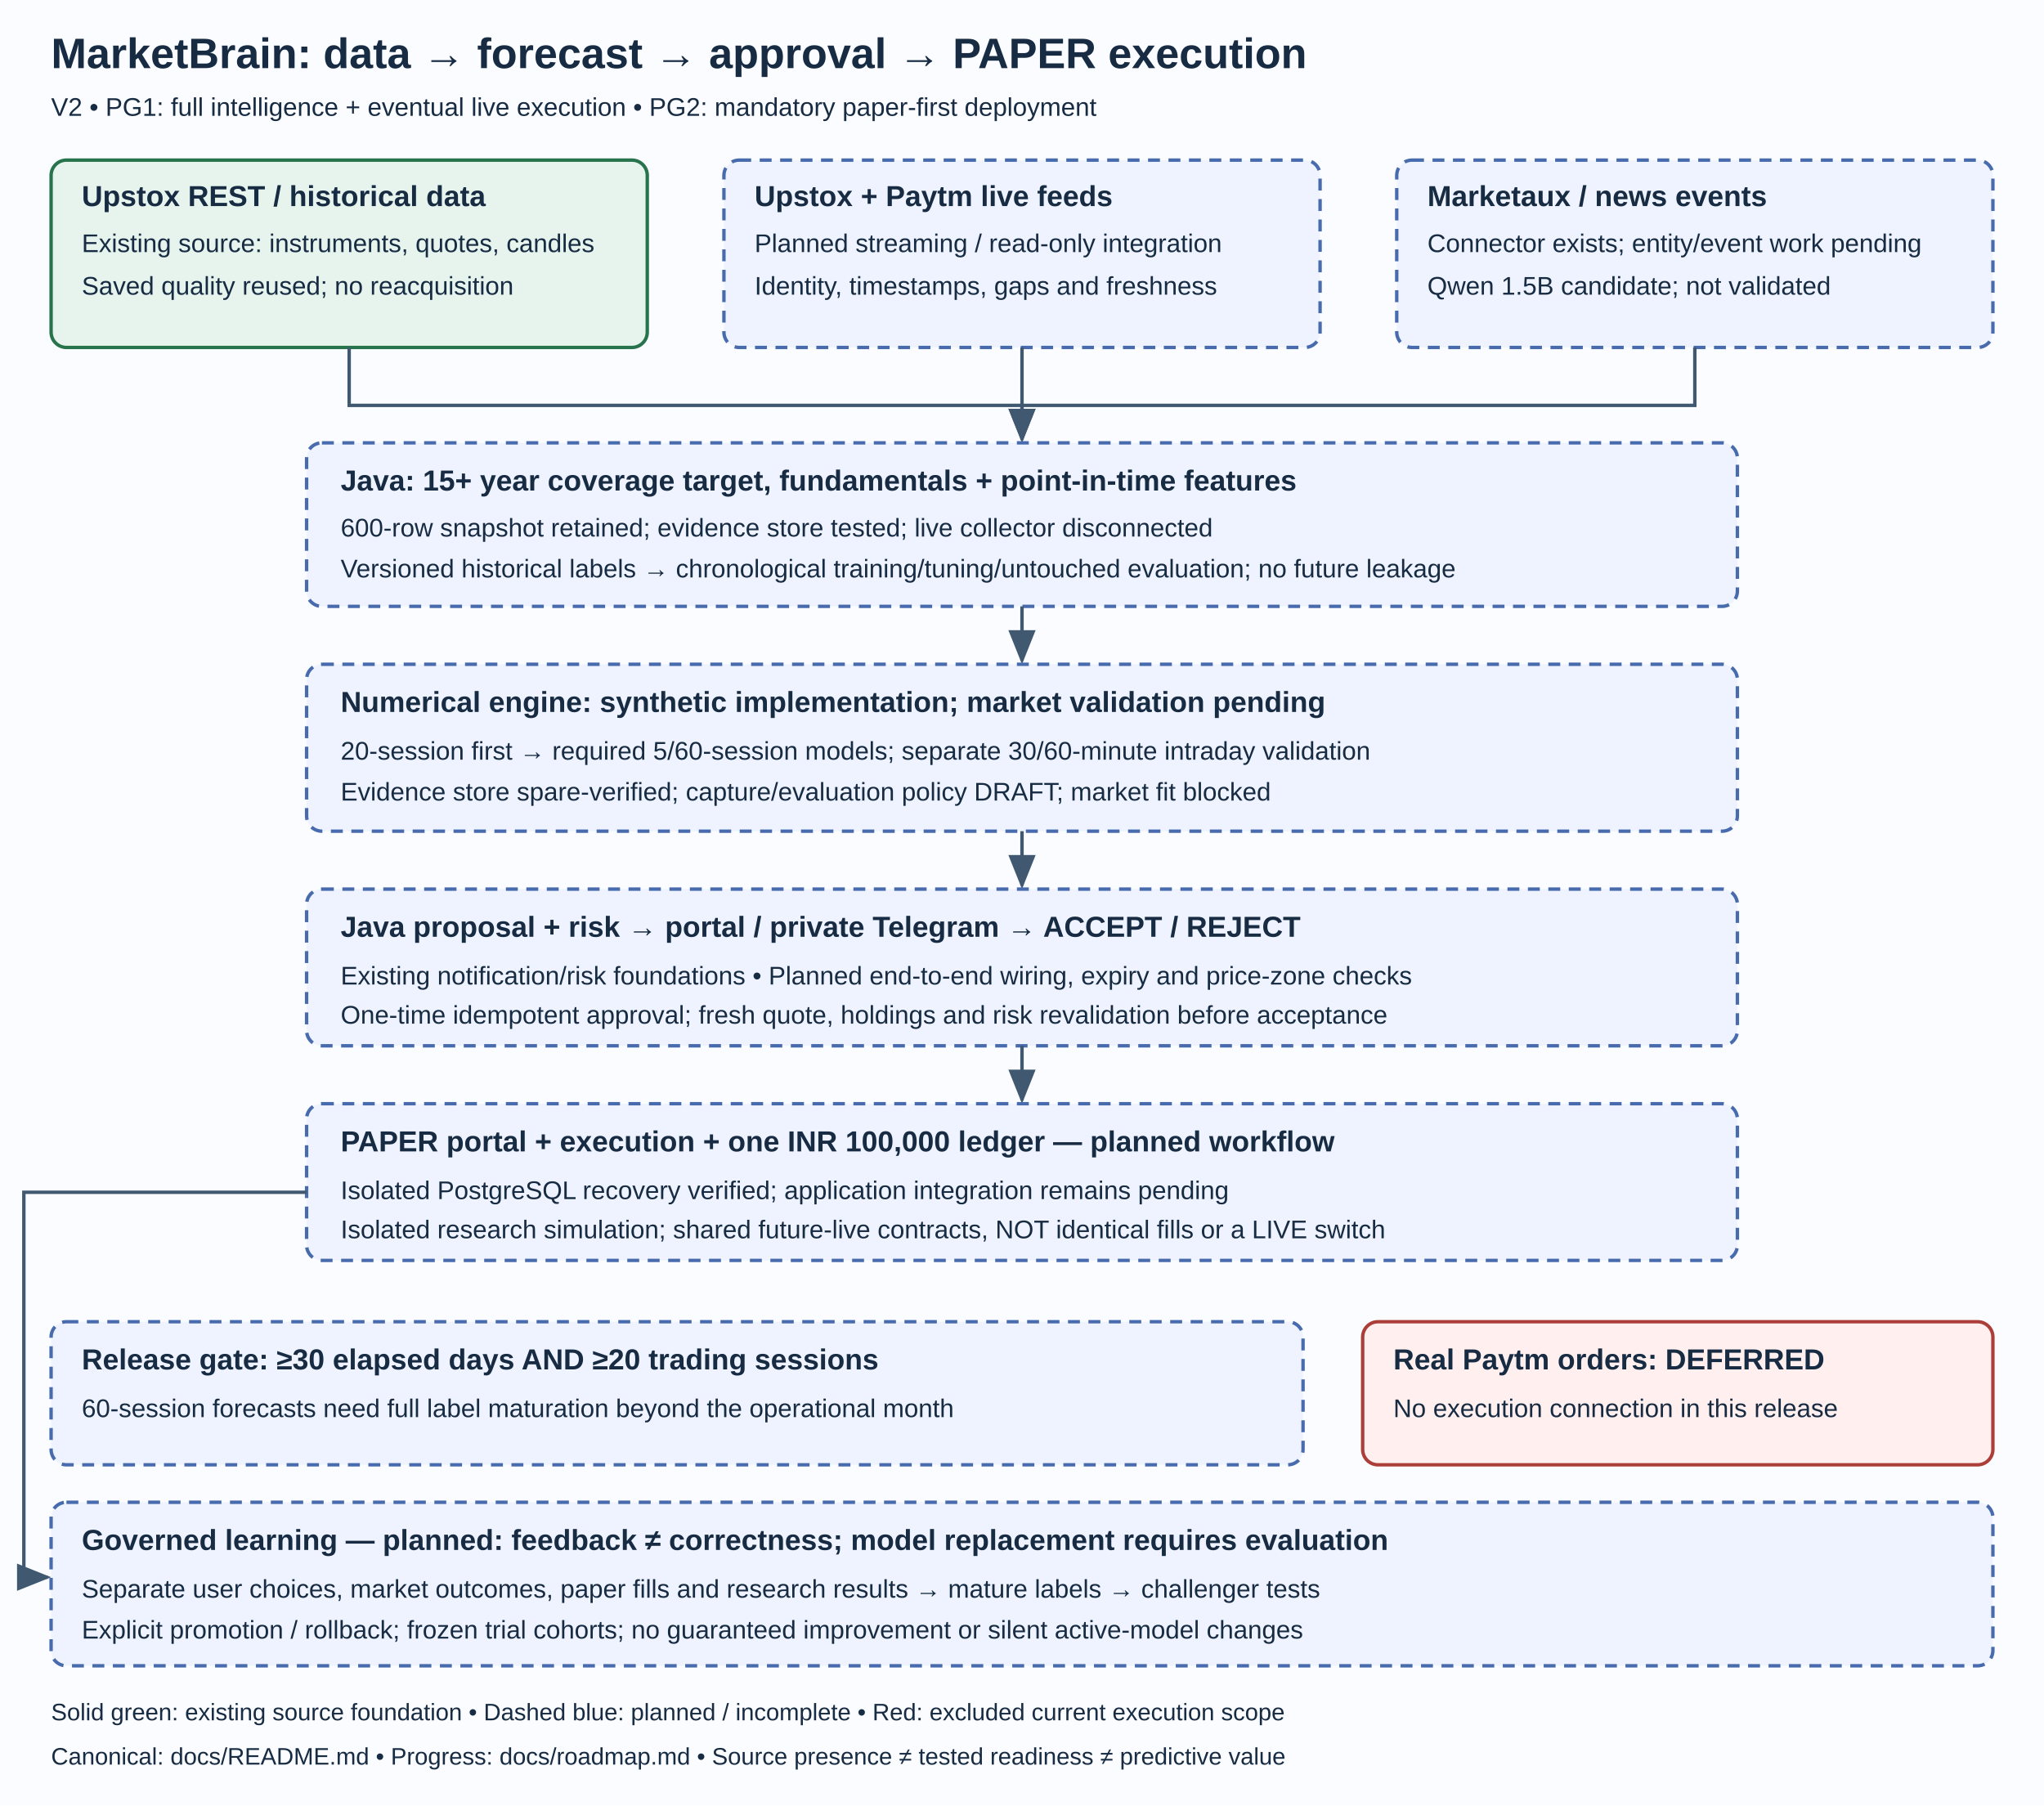
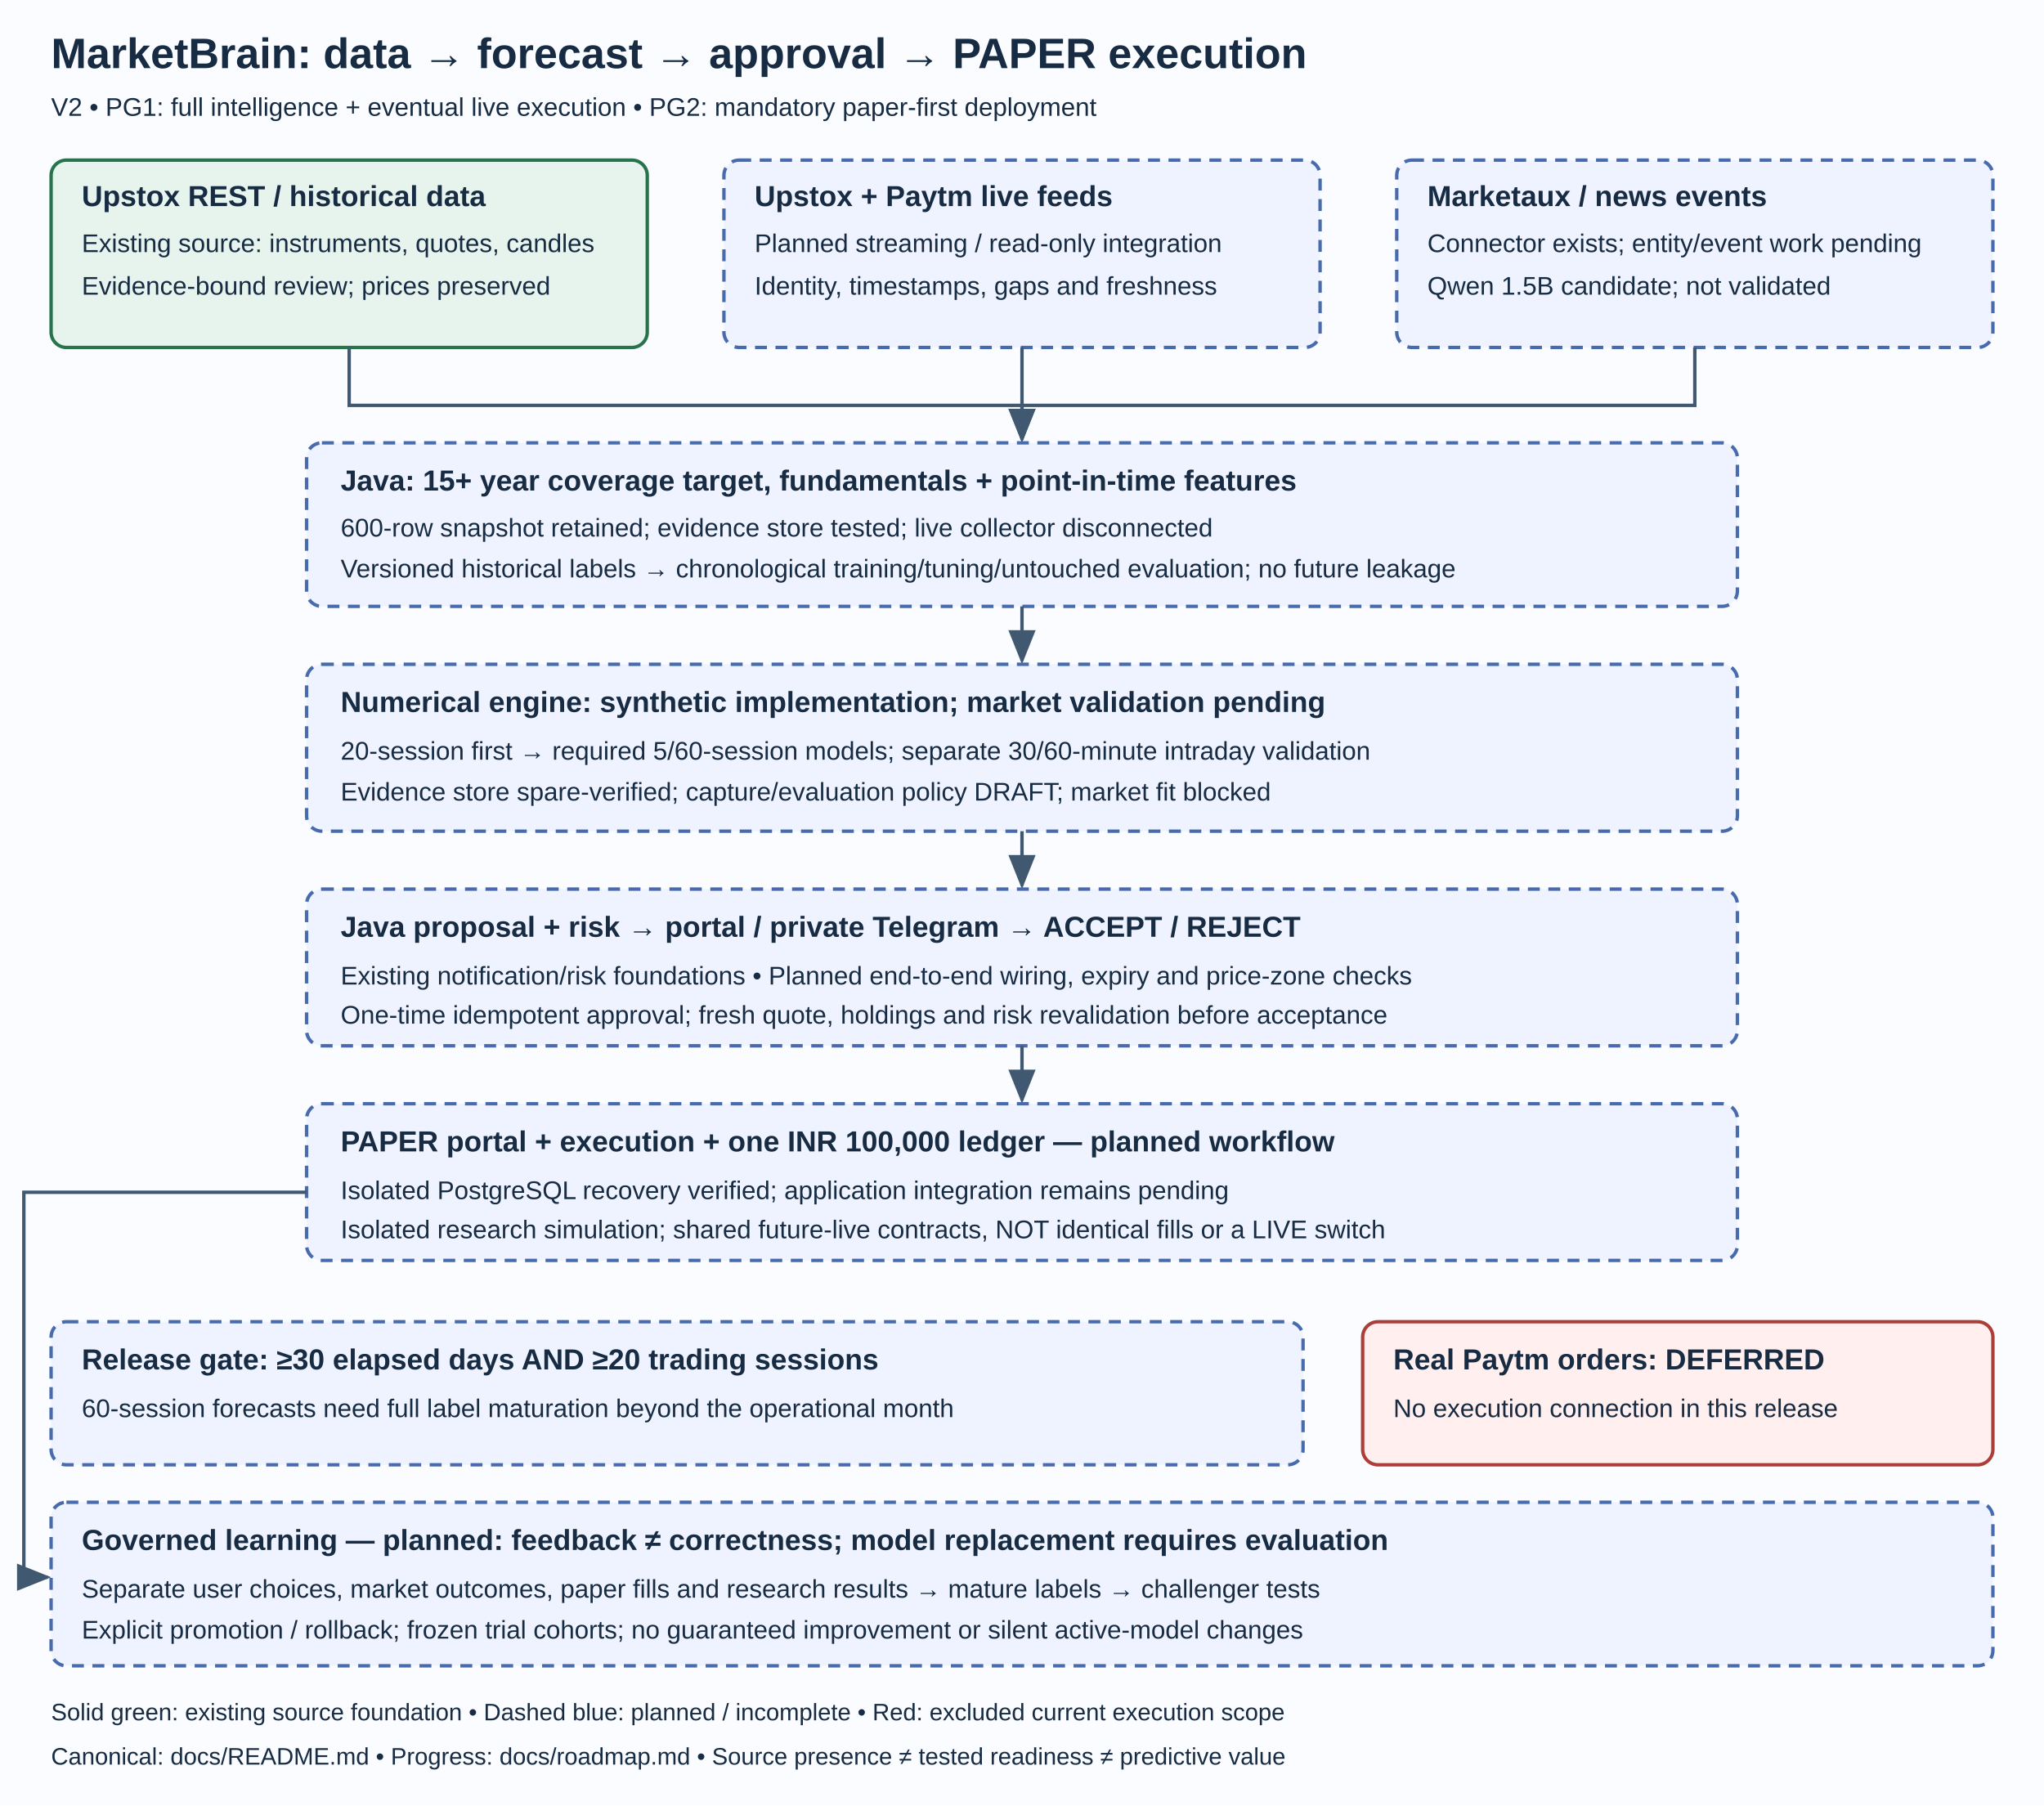
<svg xmlns="http://www.w3.org/2000/svg" width="1200" height="1060" viewBox="0 0 1200 1060" role="img" aria-labelledby="title desc">
  <defs>
    <marker id="arrow" markerWidth="10" markerHeight="8" refX="9" refY="4" orient="auto">
      <path d="M0,0 L10,4 L0,8 Z" fill="#405870" />
    </marker>
    <style>
      text { font-family: Arial, sans-serif; fill: #172b42; }
      .heading { font-size: 25px; font-weight: bold; }
      .label { font-size: 17px; font-weight: bold; }
      .body { font-size: 15px; }
      .small { font-size: 14px; }
      .existing { fill: #e6f4ed; stroke: #26734c; stroke-width: 2; }
      .planned { fill: #eef3ff; stroke: #486bad; stroke-width: 2; stroke-dasharray: 7 5; }
      .blocked { fill: #fff0ef; stroke: #ab3e38; stroke-width: 2; }
      .line { fill: none; stroke: #405870; stroke-width: 2; marker-end: url(#arrow); }
    </style>
  </defs>
  <rect width="1200" height="1060" fill="#fafcff" />
  <text x="30" y="40" class="heading">MarketBrain: data → forecast → approval → PAPER execution</text>
  <text x="30" y="68" class="body">V2 • PG1: full intelligence + eventual live execution • PG2: mandatory paper-first deployment</text>
  <rect x="30" y="94" width="350" height="110" rx="9" class="existing" />
  <text x="48" y="121" class="label">Upstox REST / historical data</text>
  <text x="48" y="148" class="body">Existing source: instruments, quotes, candles</text>
-   <text x="48" y="173" class="body">Saved quality reused; no reacquisition</text>
+   <text x="48" y="173" class="body">Evidence-bound review; prices preserved</text>
  <rect x="425" y="94" width="350" height="110" rx="9" class="planned" />
  <text x="443" y="121" class="label">Upstox + Paytm live feeds</text>
  <text x="443" y="148" class="body">Planned streaming / read-only integration</text>
  <text x="443" y="173" class="body">Identity, timestamps, gaps and freshness</text>
  <rect x="820" y="94" width="350" height="110" rx="9" class="planned" />
  <text x="838" y="121" class="label">Marketaux / news events</text>
  <text x="838" y="148" class="body">Connector exists; entity/event work pending</text>
  <text x="838" y="173" class="body">Qwen 1.5B candidate; not validated</text>
  <path d="M205 204 V238 H600 V258" class="line" />
  <path d="M600 204 V258" class="line" />
  <path d="M995 204 V238 H600" fill="none" stroke="#405870" stroke-width="2" />
  <rect x="180" y="260" width="840" height="96" rx="9" class="planned" />
  <text x="200" y="288" class="label">Java: 15+ year coverage target, fundamentals + point-in-time features</text>
  <text x="200" y="315" class="body">600-row snapshot retained; evidence store tested; live collector disconnected</text>
  <text x="200" y="339" class="body">Versioned historical labels → chronological training/tuning/untouched evaluation; no future leakage</text>
  <path d="M600 356 V388" class="line" />
  <rect x="180" y="390" width="840" height="98" rx="9" class="planned" />
  <text x="200" y="418" class="label">Numerical engine: synthetic implementation; market validation pending</text>
  <text x="200" y="446" class="body">20-session first → required 5/60-session models; separate 30/60-minute intraday validation</text>
  <text x="200" y="470" class="body">Evidence store spare-verified; capture/evaluation policy DRAFT; market fit blocked</text>
  <path d="M600 488 V520" class="line" />
  <rect x="180" y="522" width="840" height="92" rx="9" class="planned" />
  <text x="200" y="550" class="label">Java proposal + risk → portal / private Telegram → ACCEPT / REJECT</text>
  <text x="200" y="578" class="body">Existing notification/risk foundations • Planned end-to-end wiring, expiry and price-zone checks</text>
  <text x="200" y="601" class="body">One-time idempotent approval; fresh quote, holdings and risk revalidation before acceptance</text>
  <path d="M600 614 V646" class="line" />
  <rect x="180" y="648" width="840" height="92" rx="9" class="planned" />
  <text x="200" y="676" class="label">PAPER portal + execution + one INR 100,000 ledger — planned workflow</text>
  <text x="200" y="704" class="body">Isolated PostgreSQL recovery verified; application integration remains pending</text>
  <text x="200" y="727" class="body">Isolated research simulation; shared future-live contracts, NOT identical fills or a LIVE switch</text>
  <rect x="30" y="776" width="735" height="84" rx="9" class="planned" />
  <text x="48" y="804" class="label">Release gate: ≥30 elapsed days AND ≥20 trading sessions</text>
  <text x="48" y="832" class="body">60-session forecasts need full label maturation beyond the operational month</text>
  <rect x="800" y="776" width="370" height="84" rx="9" class="blocked" />
  <text x="818" y="804" class="label">Real Paytm orders: DEFERRED</text>
  <text x="818" y="832" class="body">No execution connection in this release</text>
  <path d="M180 700 H14 V926 H28" class="line" />
  <rect x="30" y="882" width="1140" height="96" rx="9" class="planned" />
  <text x="48" y="910" class="label">Governed learning — planned: feedback ≠ correctness; model replacement requires evaluation</text>
  <text x="48" y="938" class="body">Separate user choices, market outcomes, paper fills and research results → mature labels → challenger tests</text>
  <text x="48" y="962" class="body">Explicit promotion / rollback; frozen trial cohorts; no guaranteed improvement or silent active-model changes</text>
  <text x="30" y="1010" class="small">Solid green: existing source foundation • Dashed blue: planned / incomplete • Red: excluded current execution scope</text>
  <text x="30" y="1036" class="small">Canonical: docs/README.md • Progress: docs/roadmap.md • Source presence ≠ tested readiness ≠ predictive value</text>
</svg>
